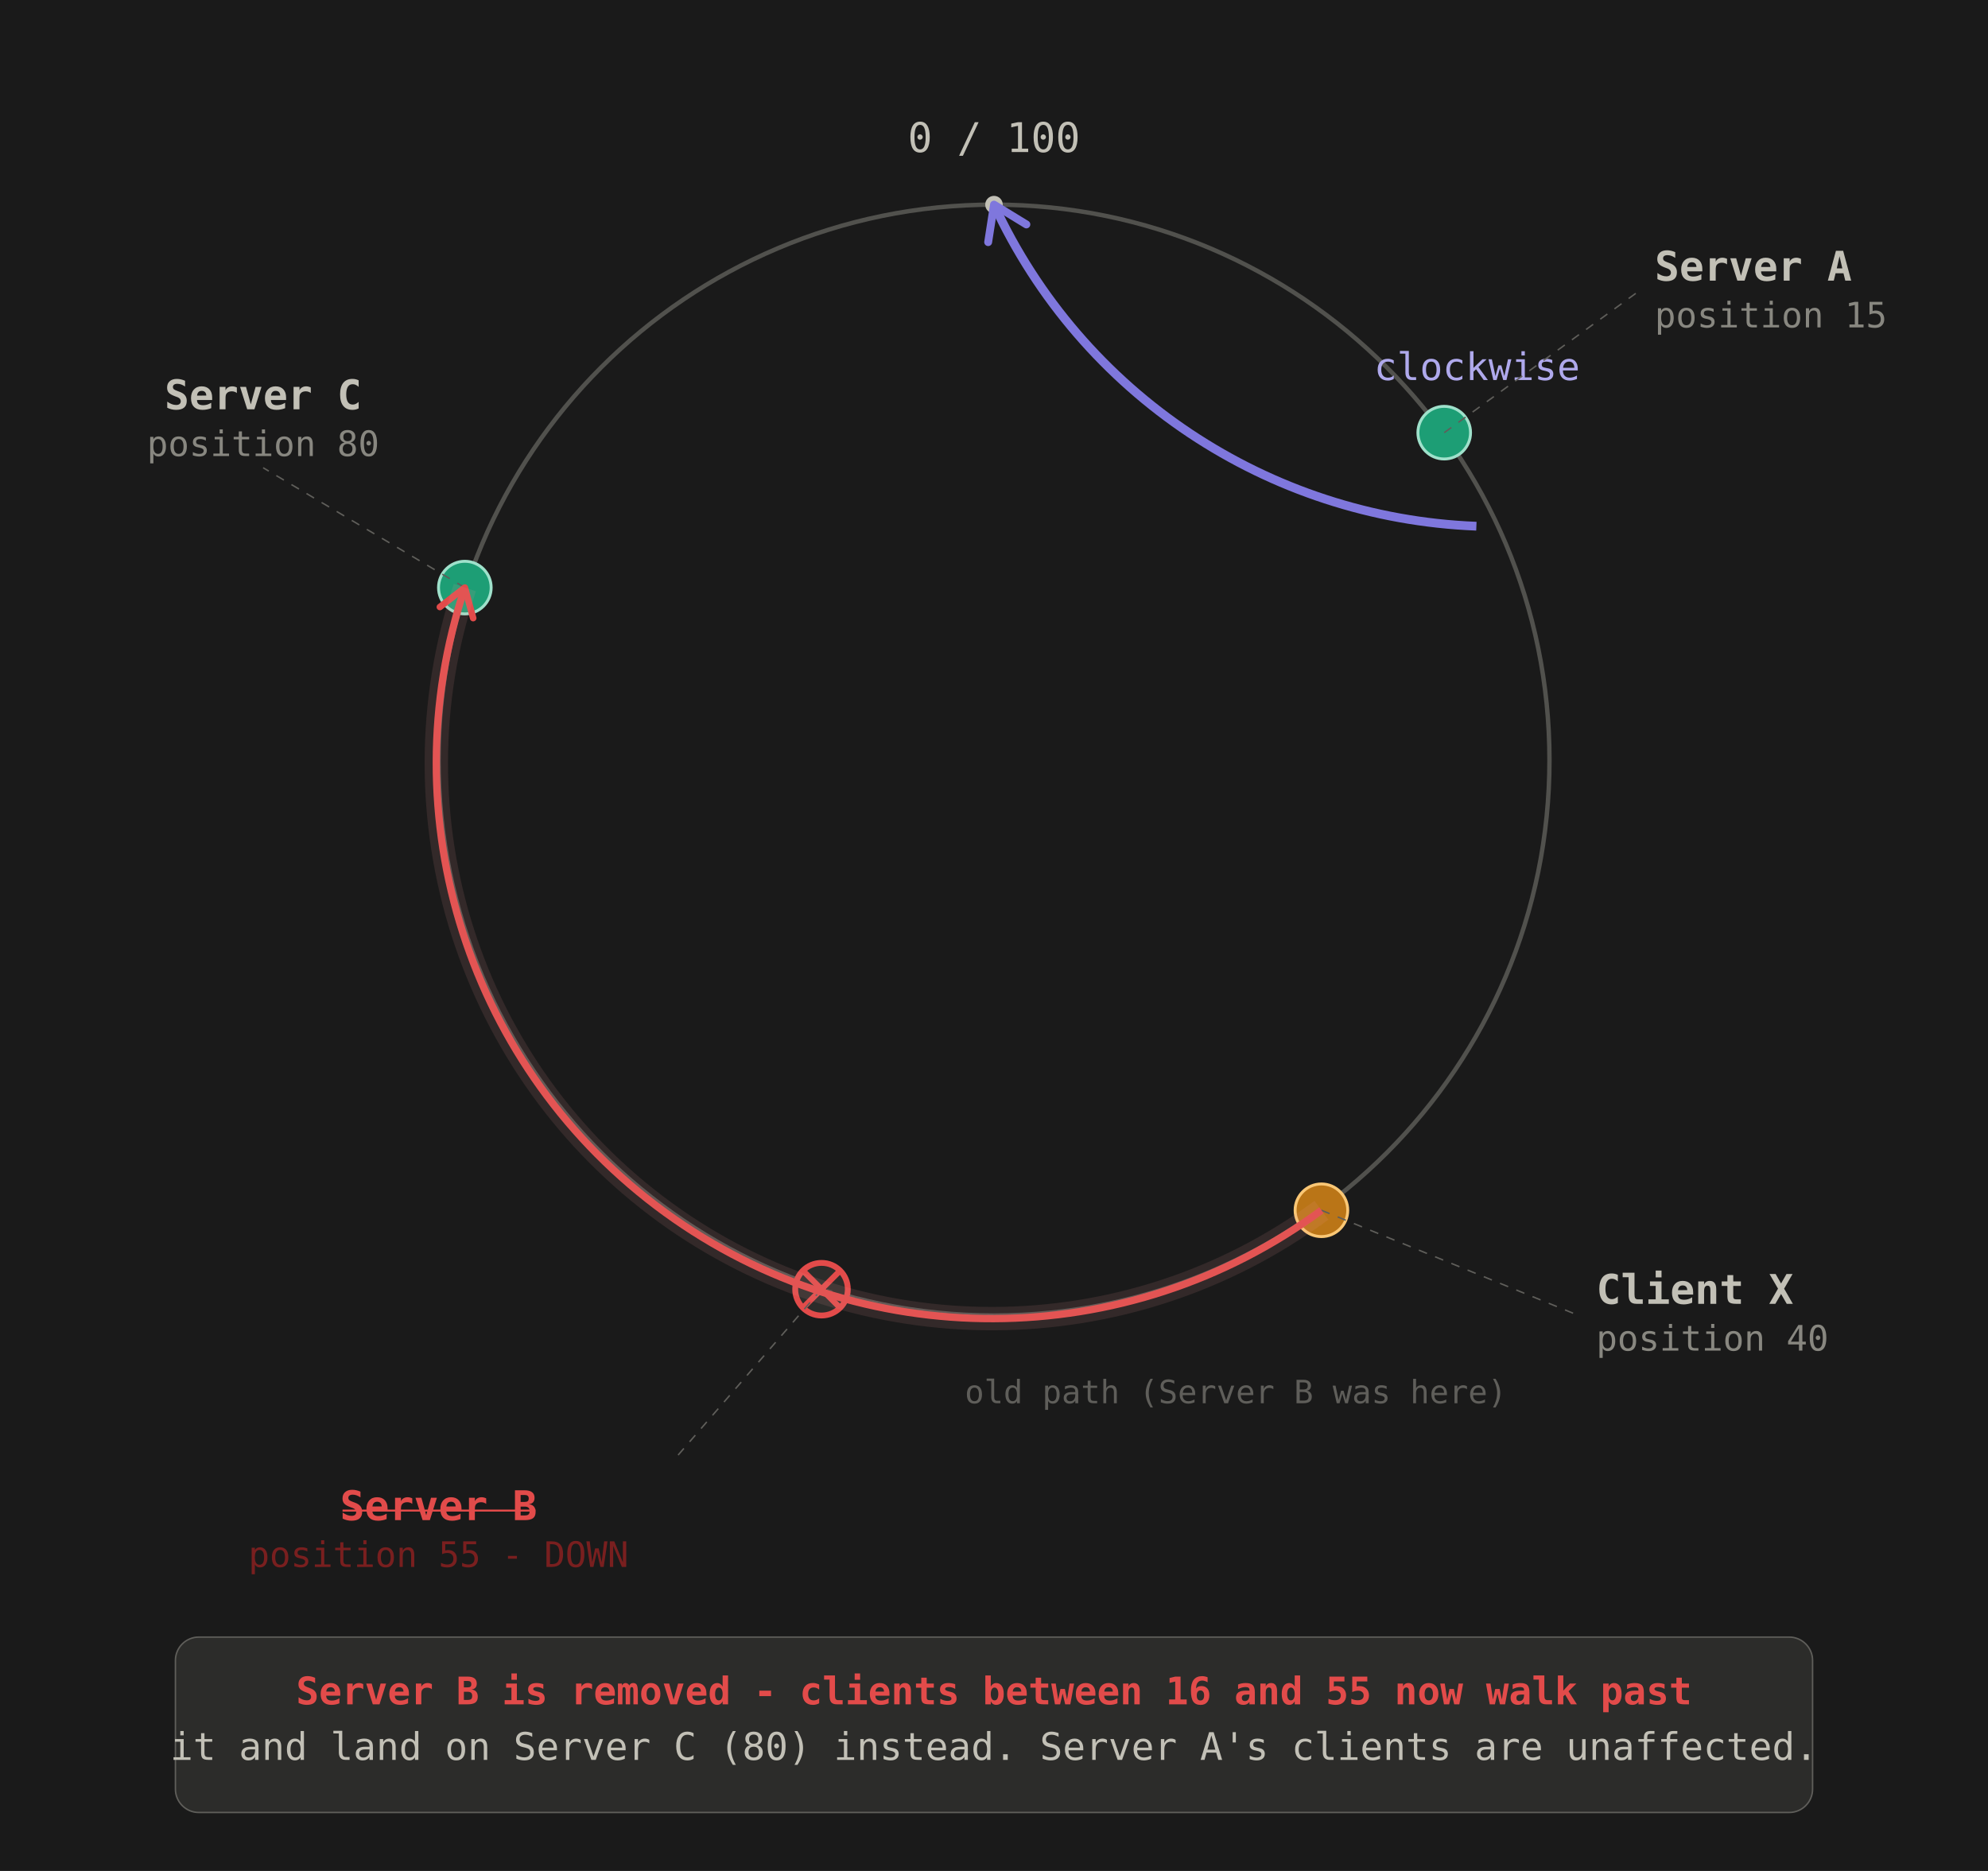
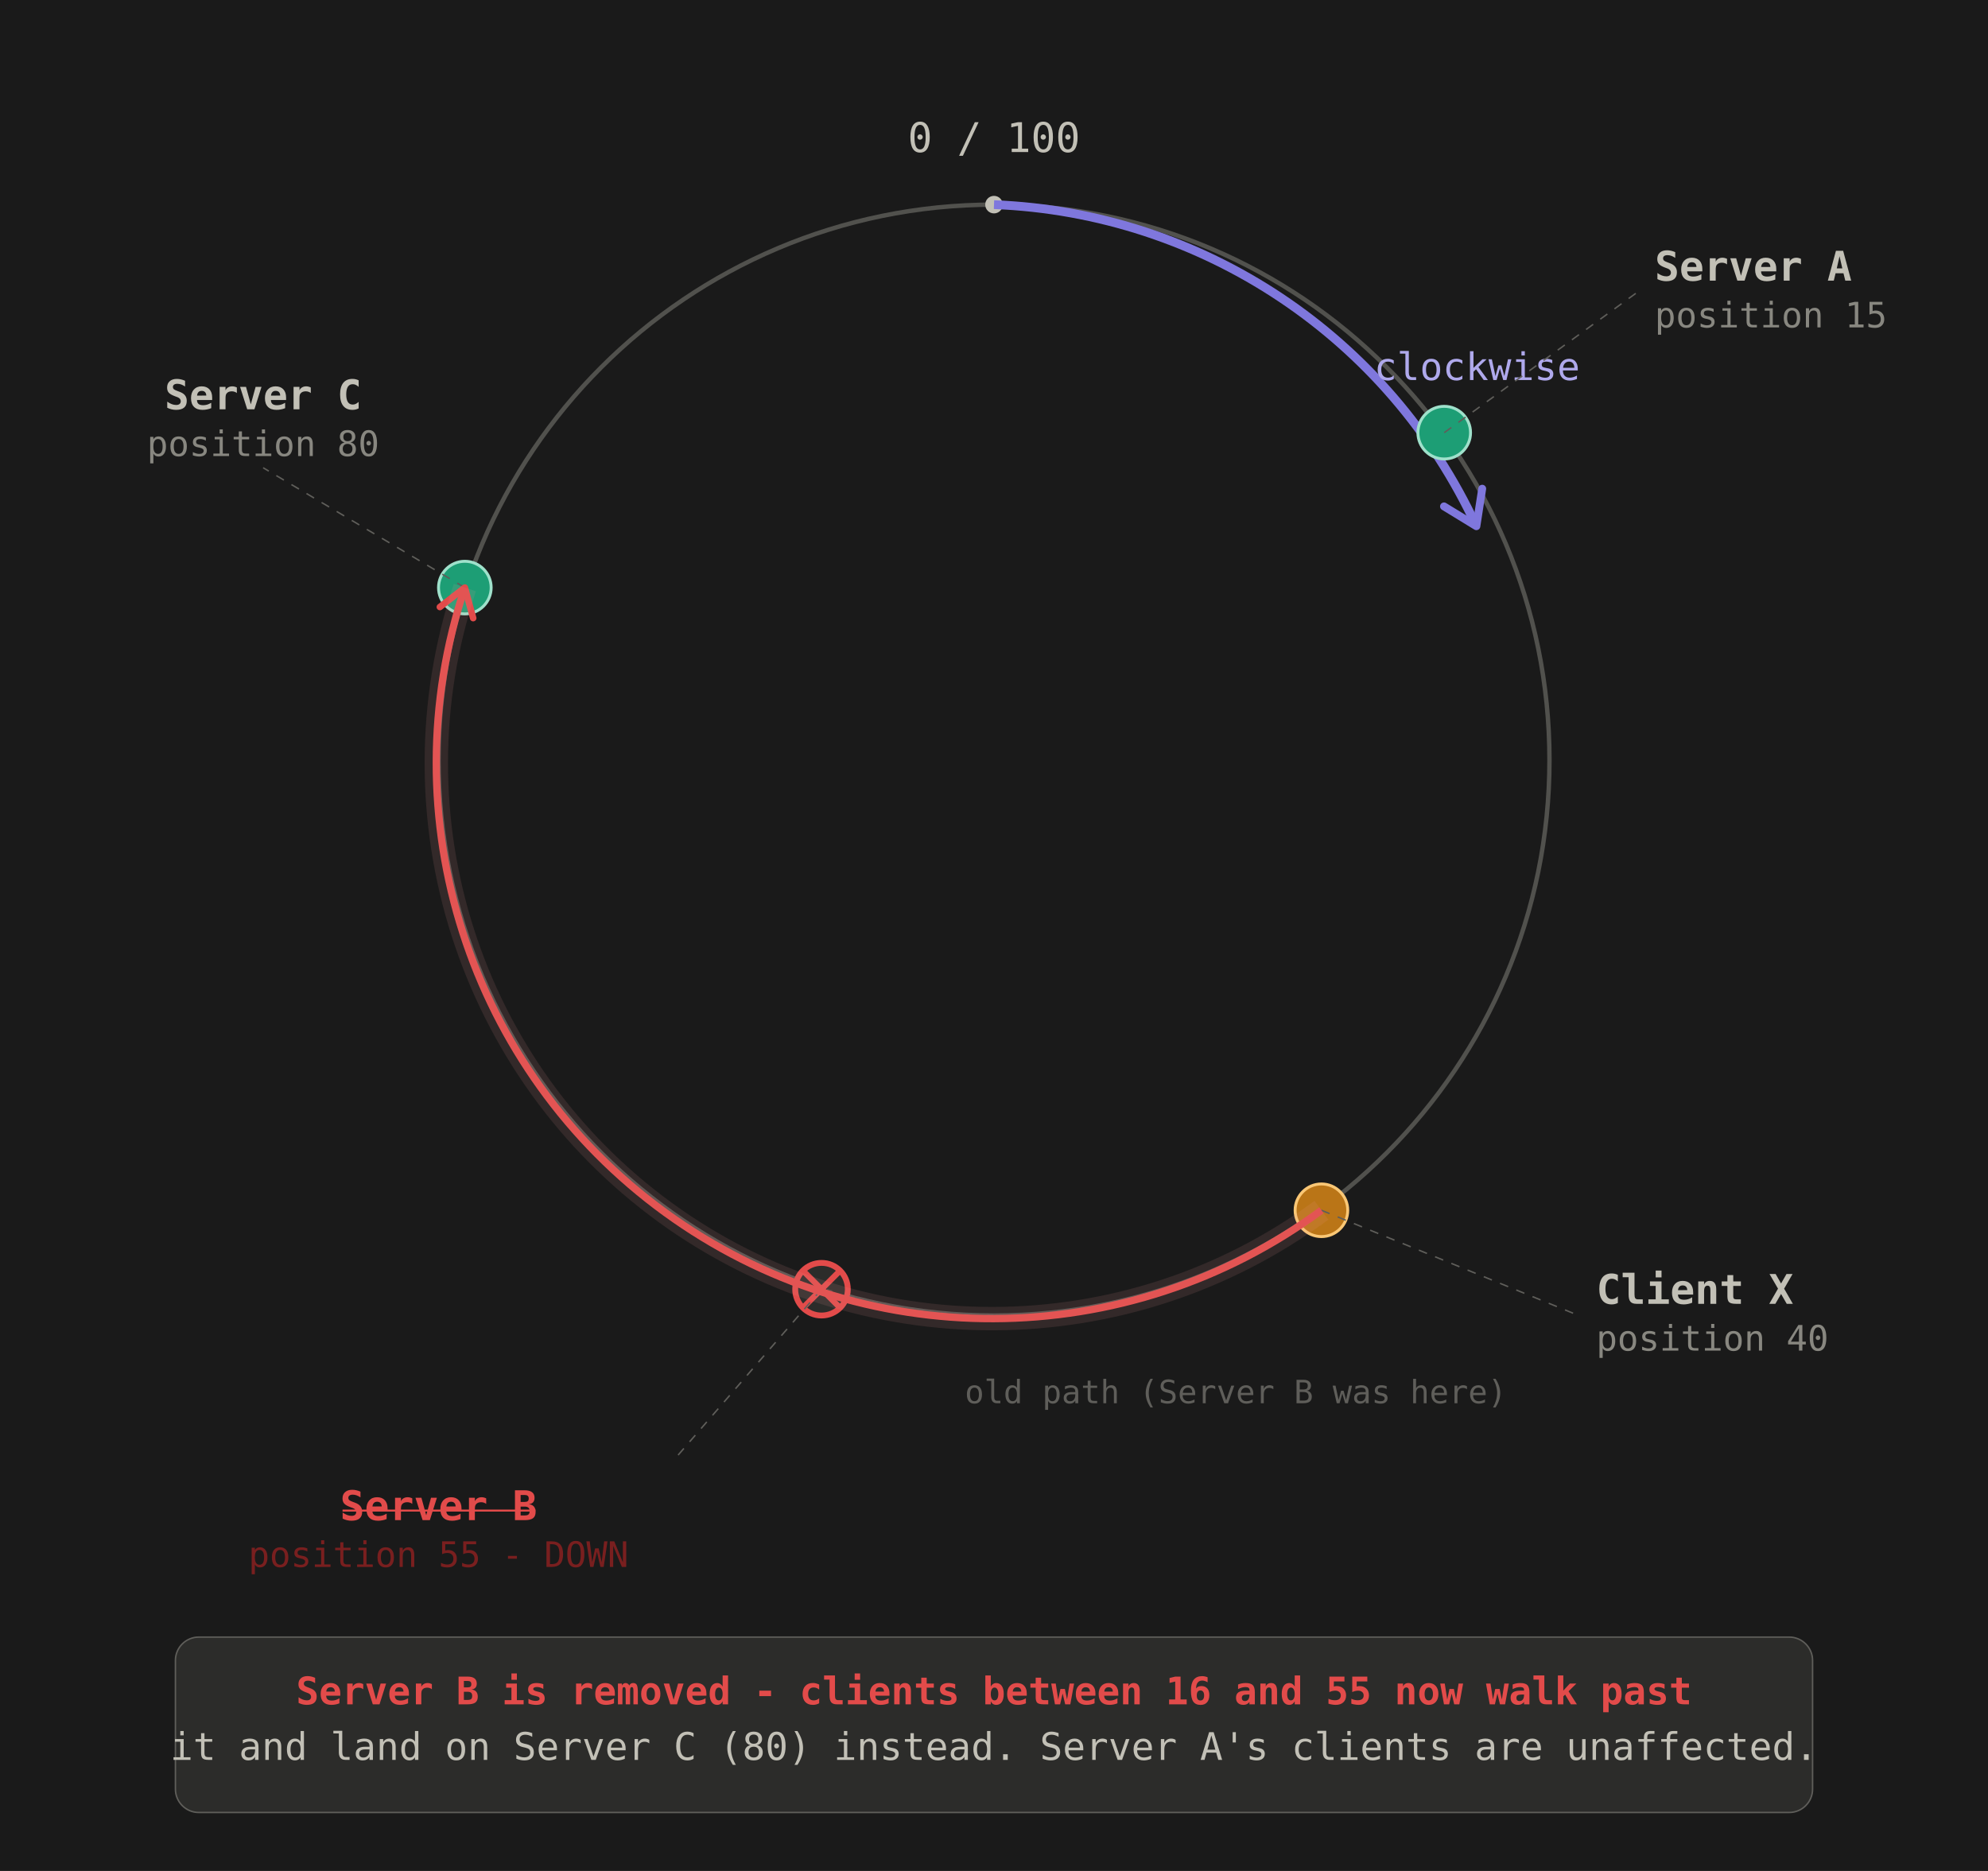
<svg xmlns="http://www.w3.org/2000/svg" width="680" height="640" viewBox="0 0 680 640">
  <rect width="680" height="640" fill="#1a1a1a" />
  <defs>
    <marker id="arrow-p2" viewBox="0 0 10 10" refX="8" refY="5" markerWidth="6" markerHeight="6" orient="auto-start-reverse">
      <path d="M2 1L8 5L2 9" fill="none" stroke="#7F77DD" stroke-width="1.5" stroke-linecap="round" stroke-linejoin="round" />
    </marker>
    <marker id="arrow-r" viewBox="0 0 10 10" refX="8" refY="5" markerWidth="6" markerHeight="6" orient="auto-start-reverse">
      <path d="M2 1L8 5L2 9" fill="none" stroke="#E24B4A" stroke-width="1.5" stroke-linecap="round" stroke-linejoin="round" />
    </marker>
  </defs>
  <circle cx="340" cy="260" r="190" fill="none" stroke="#888780" stroke-width="1.5" opacity="0.5" />
  <circle cx="340" cy="70" r="3" fill="#c2c0b6" />
  <text x="340" y="52" text-anchor="middle" font-family="monospace" font-size="14" fill="#c2c0b6">0 / 100</text>
-   <path d="M 505 180 A 190 190 0 0 1 340 70" fill="none" stroke="#7F77DD" stroke-width="3" marker-end="url(#arrow-p2)" />
+   <path d="M 340 70 A 190 190 0 0 1 505 180" fill="none" stroke="#7F77DD" stroke-width="3" marker-end="url(#arrow-p2)" />
  <text x="470" y="130" font-family="monospace" font-size="13" fill="#AFA9EC">clockwise</text>
  <circle cx="494" cy="148" r="9" fill="#1D9E75" stroke="#9FE1CB" stroke-width="1" />
  <line x1="494" y1="148" x2="560" y2="100" stroke="#5f5e5a" stroke-width="0.5" stroke-dasharray="3 3" />
  <text x="566" y="96" font-family="monospace" font-size="14" font-weight="bold" fill="#c2c0b6">Server A</text>
  <text x="566" y="112" font-family="monospace" font-size="12" fill="#888780">position 15</text>
  <circle cx="281" cy="441" r="9" fill="#2C2C2A" stroke="#E24B4A" stroke-width="2" />
  <line x1="275" y1="435" x2="287" y2="447" stroke="#E24B4A" stroke-width="2" />
  <line x1="287" y1="435" x2="275" y2="447" stroke="#E24B4A" stroke-width="2" />
  <line x1="281" y1="441" x2="230" y2="500" stroke="#5f5e5a" stroke-width="0.5" stroke-dasharray="3 3" />
  <text x="150" y="520" text-anchor="middle" font-family="monospace" font-size="14" font-weight="bold" fill="#E24B4A" text-decoration="line-through">Server B</text>
  <text x="150" y="536" text-anchor="middle" font-family="monospace" font-size="12" fill="#791F1F">position 55 - DOWN</text>
  <circle cx="159" cy="201" r="9" fill="#1D9E75" stroke="#9FE1CB" stroke-width="1" />
  <line x1="159" y1="201" x2="90" y2="160" stroke="#5f5e5a" stroke-width="0.5" stroke-dasharray="3 3" />
  <text x="90" y="140" text-anchor="middle" font-family="monospace" font-size="14" font-weight="bold" fill="#c2c0b6">Server C</text>
  <text x="90" y="156" text-anchor="middle" font-family="monospace" font-size="12" fill="#888780">position 80</text>
  <circle cx="452" cy="414" r="9" fill="#BA7517" stroke="#FAC775" stroke-width="1" />
  <line x1="452" y1="414" x2="540" y2="450" stroke="#5f5e5a" stroke-width="0.5" stroke-dasharray="3 3" />
  <text x="546" y="446" font-family="monospace" font-size="14" font-weight="bold" fill="#c2c0b6">Client X</text>
  <text x="546" y="462" font-family="monospace" font-size="12" fill="#888780">position 40</text>
  <path d="M 452 414 A 190 190 0 0 1 281 441" fill="none" stroke="#5f5e5a" stroke-width="1.5" stroke-dasharray="2 6" opacity="0.5" />
  <text x="330" y="480" font-family="monospace" font-size="11" fill="#5f5e5a">old path (Server B was here)</text>
  <path d="M 452 414 A 190 190 0 0 1 159 201" fill="none" stroke="#E24B4A" stroke-width="2.5" marker-end="url(#arrow-r)" />
  <path d="M 452 414 A 190 190 0 0 1 159 201" fill="none" stroke="#F09595" stroke-width="8" opacity="0.12" />
  <rect x="60" y="560" width="560" height="60" rx="8" fill="#2C2C2A" stroke="#5f5e5a" stroke-width="0.5" />
  <text x="340" y="583" text-anchor="middle" font-family="monospace" font-size="13" font-weight="bold" fill="#E24B4A">Server B is removed - clients between 16 and 55 now walk past</text>
  <text x="340" y="602" text-anchor="middle" font-family="monospace" font-size="13" fill="#c2c0b6">it and land on Server C (80) instead. Server A's clients are unaffected.</text>
</svg>
